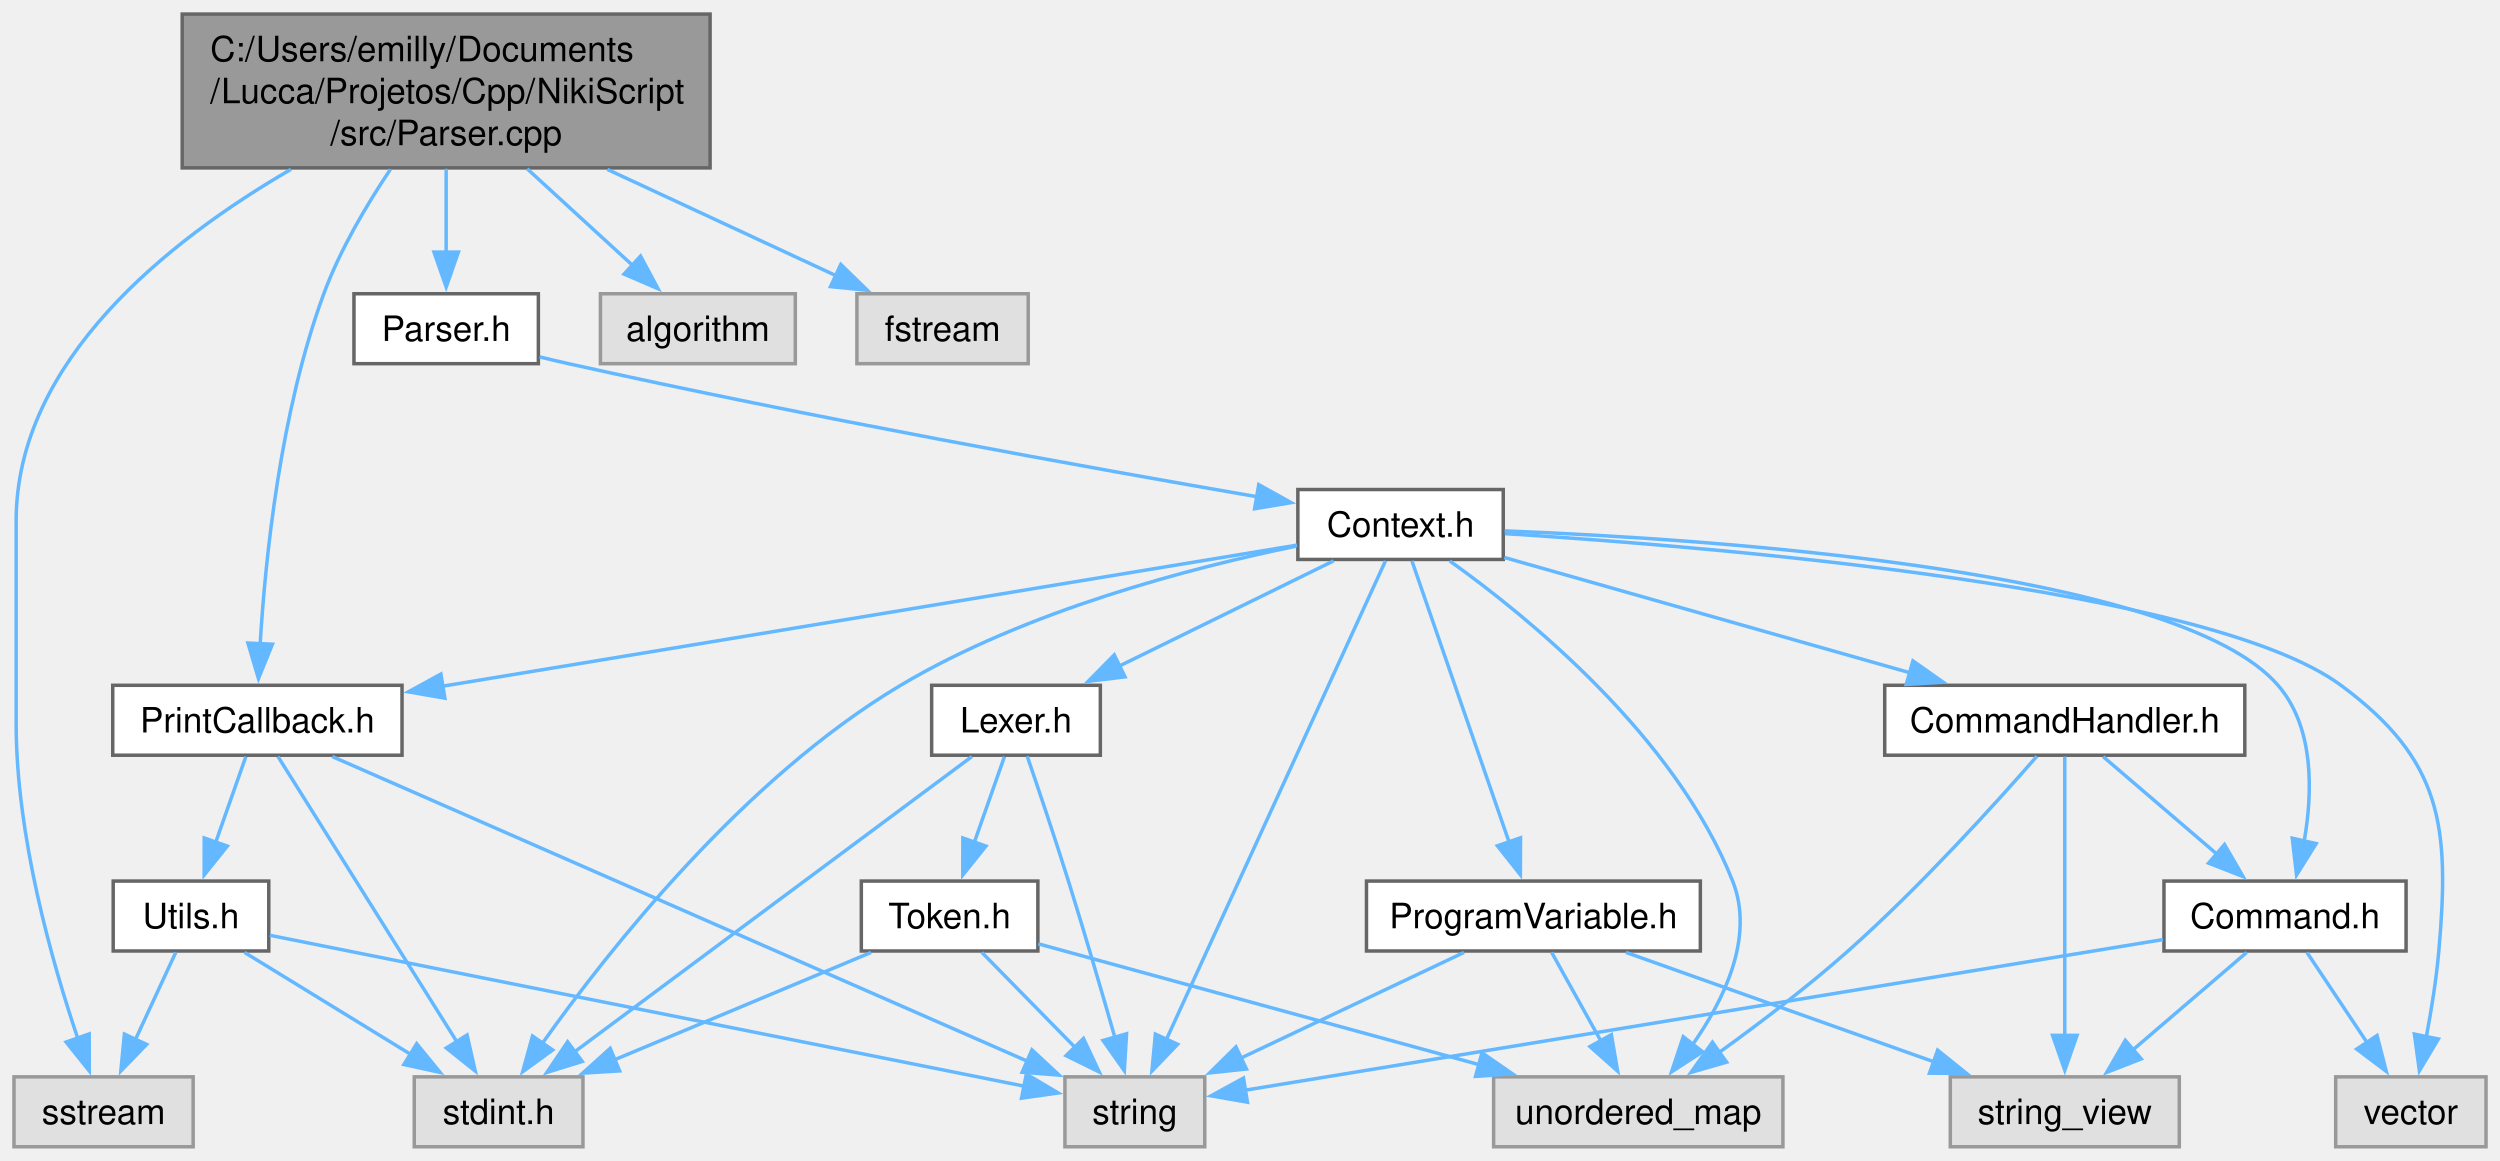
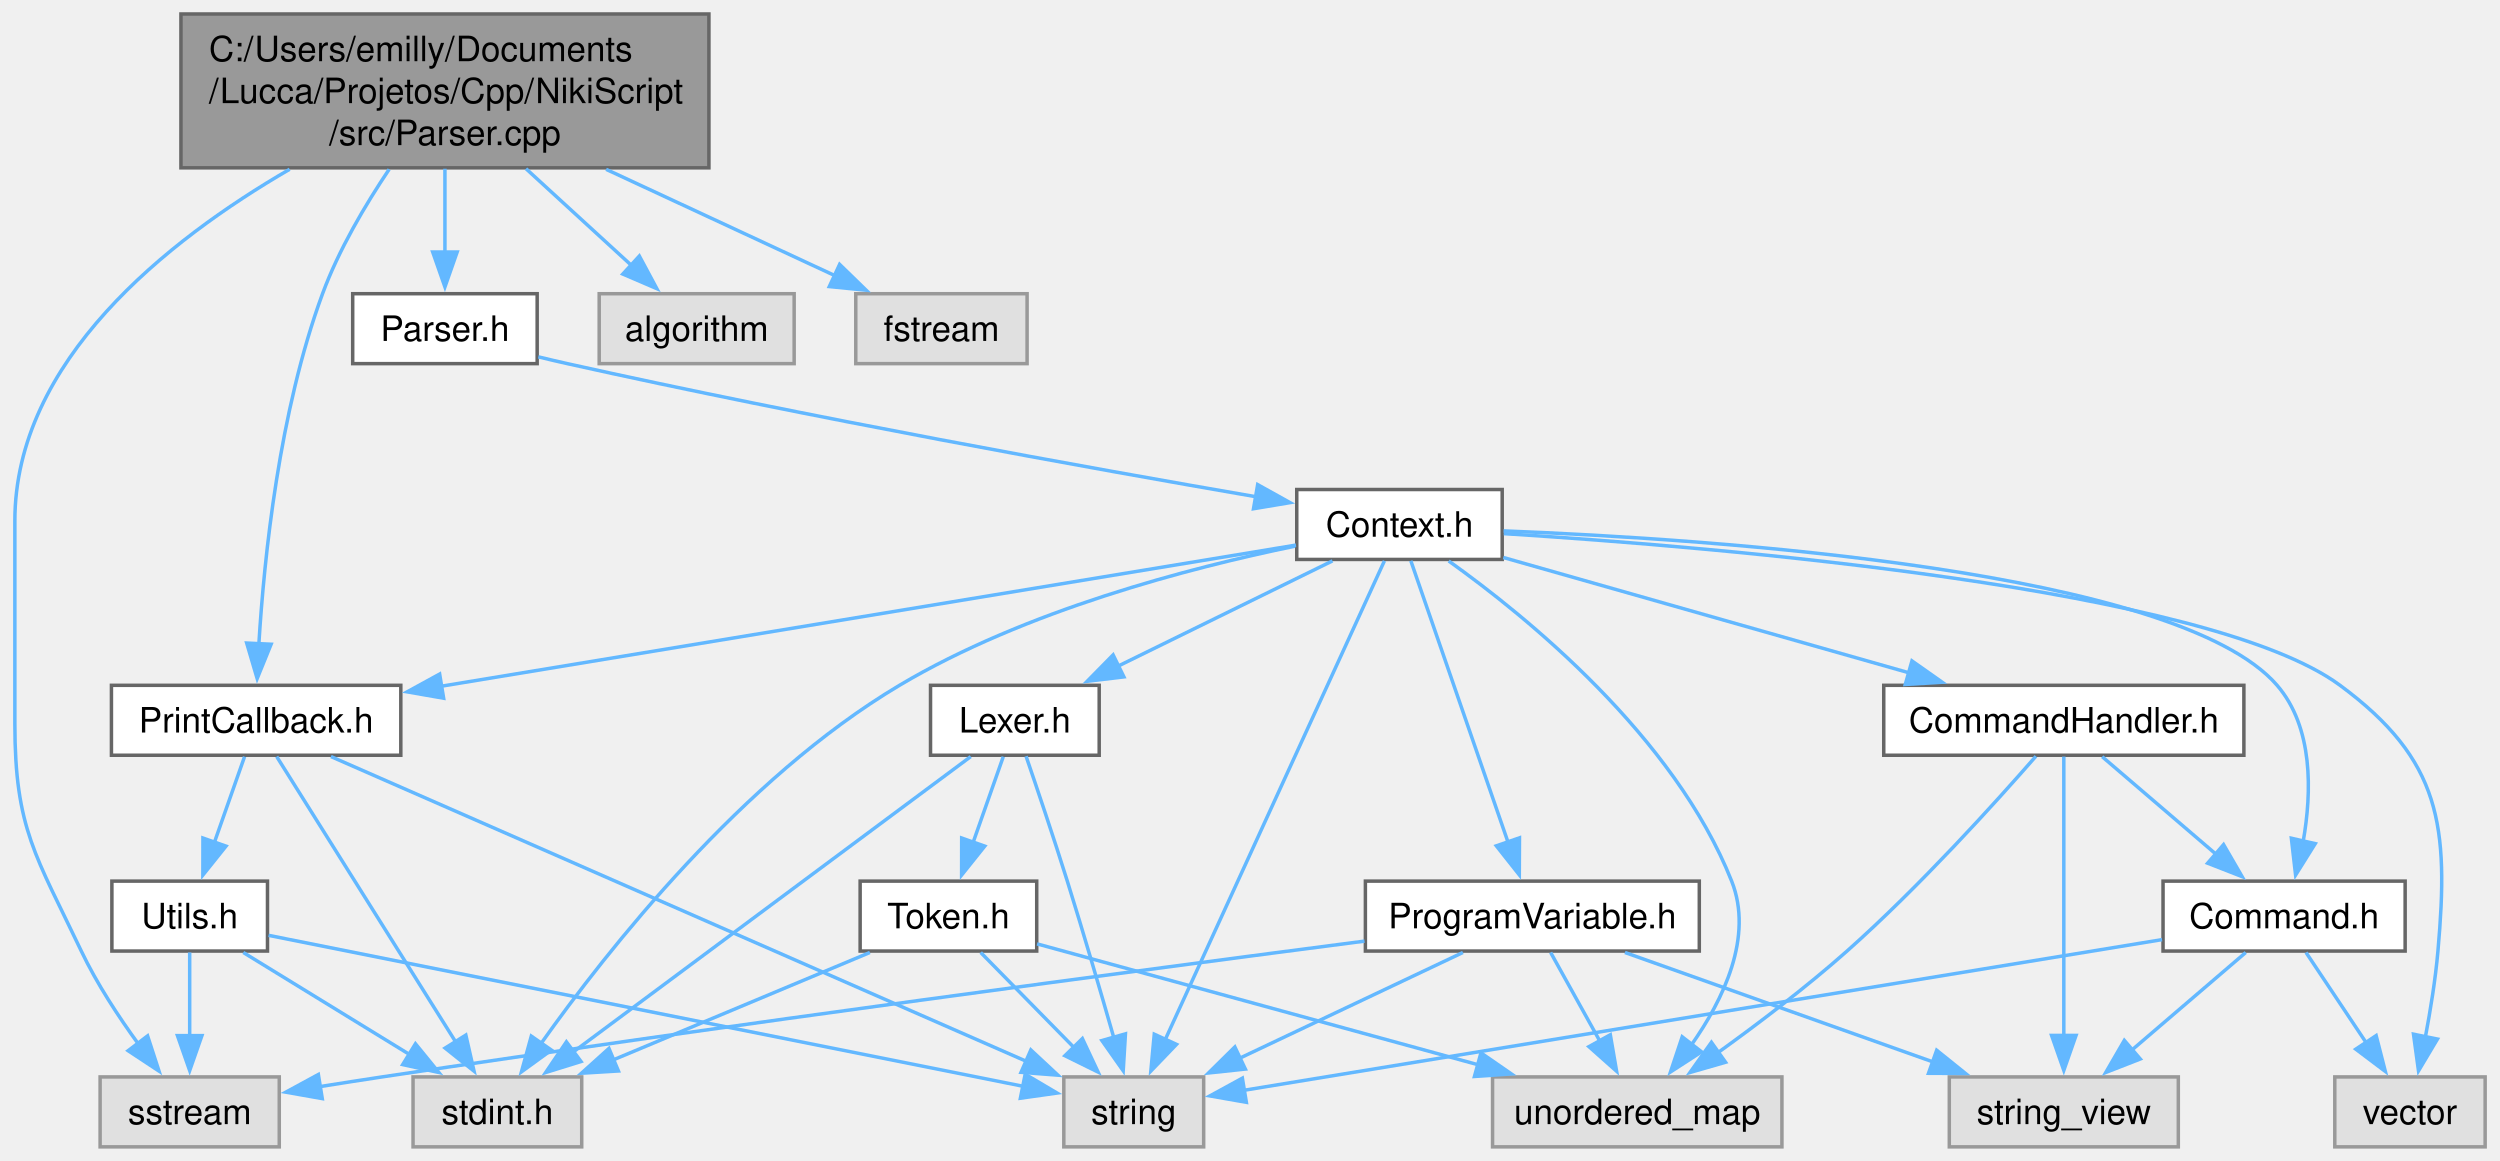
- <svg xmlns="http://www.w3.org/2000/svg" xmlns:xlink="http://www.w3.org/1999/xlink" width="715pt" height="332pt" viewBox="0.00 0.00 715.12 332.00">
+ <svg xmlns="http://www.w3.org/2000/svg" xmlns:xlink="http://www.w3.org/1999/xlink" width="715pt" height="332pt" viewBox="0.00 0.00 714.50 332.00">
  <g id="graph0" class="graph" transform="scale(1 1) rotate(0) translate(4 328)">
    <g id="Node000001" class="node">
      <g id="a_Node000001">
        <a xlink:title=" ">
-           <polygon fill="#999999" stroke="#666666" points="199.12,-324 48.12,-324 48.12,-280 199.12,-280 199.12,-324" />
-           <text text-anchor="start" x="56.12" y="-310.5" font-family="Helvetica,sans-Serif" font-size="10.00">C:/Users/emilly/Documents</text>
-           <text text-anchor="start" x="56.12" y="-298.5" font-family="Helvetica,sans-Serif" font-size="10.00">/Lucca/Projetos/Cpp/NikiScript</text>
-           <text text-anchor="middle" x="123.62" y="-286.5" font-family="Helvetica,sans-Serif" font-size="10.00">/src/Parser.cpp</text>
+           <polygon fill="#999999" stroke="#666666" points="198.5,-324 47.5,-324 47.5,-280 198.5,-280 198.5,-324" />
+           <text text-anchor="start" x="55.5" y="-310.5" font-family="Helvetica,sans-Serif" font-size="10.00">C:/Users/emilly/Documents</text>
+           <text text-anchor="start" x="55.5" y="-298.5" font-family="Helvetica,sans-Serif" font-size="10.00">/Lucca/Projetos/Cpp/NikiScript</text>
+           <text text-anchor="middle" x="123" y="-286.5" font-family="Helvetica,sans-Serif" font-size="10.00">/src/Parser.cpp</text>
        </a>
      </g>
    </g>
    <g id="Node000002" class="node">
      <g id="a_Node000002">
        <a xlink:href="_parser_8h.html" target="_top" xlink:title=" ">
-           <polygon fill="white" stroke="#666666" points="150,-244 97.25,-244 97.25,-224 150,-224 150,-244" />
-           <text text-anchor="middle" x="123.62" y="-230.5" font-family="Helvetica,sans-Serif" font-size="10.00">Parser.h</text>
+           <polygon fill="white" stroke="#666666" points="149.38,-244 96.62,-244 96.62,-224 149.38,-224 149.38,-244" />
+           <text text-anchor="middle" x="123" y="-230.5" font-family="Helvetica,sans-Serif" font-size="10.00">Parser.h</text>
        </a>
      </g>
    </g>
    <g id="edge1_Node000001_Node000002" class="edge">
      <g id="a_edge1_Node000001_Node000002">
        <a xlink:title=" ">
-           <path fill="none" stroke="#63b8ff" d="M123.62,-279.75C123.62,-272.13 123.62,-263.53 123.62,-255.93" />
-           <polygon fill="#63b8ff" stroke="#63b8ff" points="127.13,-255.93 123.63,-245.93 120.13,-255.93 127.13,-255.93" />
+           <path fill="none" stroke="#63b8ff" d="M123,-279.75C123,-272.13 123,-263.53 123,-255.93" />
+           <polygon fill="#63b8ff" stroke="#63b8ff" points="126.5,-255.93 123,-245.93 119.5,-255.93 126.5,-255.93" />
        </a>
      </g>
    </g>
    <g id="Node000011" class="node">
      <g id="a_Node000011">
        <a xlink:href="_print_callback_8h.html" target="_top" xlink:title=" ">
-           <polygon fill="white" stroke="#666666" points="111,-132 28.25,-132 28.25,-112 111,-112 111,-132" />
-           <text text-anchor="middle" x="69.62" y="-118.5" font-family="Helvetica,sans-Serif" font-size="10.00">PrintCallback.h</text>
-         </a>
-       </g>
-     </g>
-     <g id="edge36_Node000001_Node000011" class="edge">
-       <g id="a_edge36_Node000001_Node000011">
-         <a xlink:title=" ">
-           <path fill="none" stroke="#63b8ff" d="M107.67,-279.58C100.78,-269.3 93.24,-256.53 88.62,-244 76.22,-210.34 71.91,-168.51 70.42,-143.88" />
-           <polygon fill="#63b8ff" stroke="#63b8ff" points="73.92,-143.75 69.93,-133.93 66.92,-144.09 73.92,-143.75" />
+           <polygon fill="white" stroke="#666666" points="110.38,-132 27.62,-132 27.62,-112 110.38,-112 110.38,-132" />
+           <text text-anchor="middle" x="69" y="-118.5" font-family="Helvetica,sans-Serif" font-size="10.00">PrintCallback.h</text>
+         </a>
+       </g>
+     </g>
+     <g id="edge37_Node000001_Node000011" class="edge">
+       <g id="a_edge37_Node000001_Node000011">
+         <a xlink:title=" ">
+           <path fill="none" stroke="#63b8ff" d="M107.05,-279.58C100.15,-269.3 92.62,-256.53 88,-244 75.59,-210.34 71.29,-168.51 69.79,-143.88" />
+           <polygon fill="#63b8ff" stroke="#63b8ff" points="73.29,-143.75 69.3,-133.93 66.3,-144.09 73.29,-143.75" />
        </a>
      </g>
    </g>
    <g id="Node000013" class="node">
      <g id="a_Node000013">
        <a xlink:title=" ">
-           <polygon fill="#e0e0e0" stroke="#999999" points="51.25,-20 0,-20 0,0 51.25,0 51.25,-20" />
-           <text text-anchor="middle" x="25.62" y="-6.5" font-family="Helvetica,sans-Serif" font-size="10.00">sstream</text>
-         </a>
-       </g>
-     </g>
-     <g id="edge35_Node000001_Node000013" class="edge">
-       <g id="a_edge35_Node000001_Node000013">
-         <a xlink:title=" ">
-           <path fill="none" stroke="#63b8ff" d="M79.22,-279.59C43.99,-259.15 0.62,-224.72 0.62,-179 0.62,-179 0.62,-179 0.62,-121 0.62,-88.93 10.86,-52.87 18.23,-31.06" />
-           <polygon fill="#63b8ff" stroke="#63b8ff" points="21.51,-32.28 21.54,-21.68 14.91,-29.95 21.51,-32.28" />
+           <polygon fill="#e0e0e0" stroke="#999999" points="75.62,-20 24.38,-20 24.38,0 75.62,0 75.62,-20" />
+           <text text-anchor="middle" x="50" y="-6.5" font-family="Helvetica,sans-Serif" font-size="10.00">sstream</text>
+         </a>
+       </g>
+     </g>
+     <g id="edge36_Node000001_Node000013" class="edge">
+       <g id="a_edge36_Node000001_Node000013">
+         <a xlink:title=" ">
+           <path fill="none" stroke="#63b8ff" d="M78.59,-279.59C43.36,-259.15 0,-224.72 0,-179 0,-179 0,-179 0,-121 0,-90.9 6.08,-83.18 19,-56 23.41,-46.72 29.64,-37.24 35.35,-29.39" />
+           <polygon fill="#63b8ff" stroke="#63b8ff" points="37.96,-31.74 41.23,-21.66 32.39,-27.5 37.96,-31.74" />
        </a>
      </g>
    </g>
    <g id="Node000017" class="node">
      <g id="a_Node000017">
        <a xlink:title=" ">
-           <polygon fill="#e0e0e0" stroke="#999999" points="223.5,-244 167.75,-244 167.75,-224 223.5,-224 223.5,-244" />
-           <text text-anchor="middle" x="195.62" y="-230.5" font-family="Helvetica,sans-Serif" font-size="10.00">algorithm</text>
-         </a>
-       </g>
-     </g>
-     <g id="edge33_Node000001_Node000017" class="edge">
-       <g id="a_edge33_Node000001_Node000017">
-         <a xlink:title=" ">
-           <path fill="none" stroke="#63b8ff" d="M146.8,-279.75C156.55,-270.82 167.73,-260.57 176.93,-252.13" />
-           <polygon fill="#63b8ff" stroke="#63b8ff" points="179.23,-254.78 184.23,-245.44 174.5,-249.62 179.23,-254.78" />
+           <polygon fill="#e0e0e0" stroke="#999999" points="222.88,-244 167.12,-244 167.12,-224 222.88,-224 222.88,-244" />
+           <text text-anchor="middle" x="195" y="-230.5" font-family="Helvetica,sans-Serif" font-size="10.00">algorithm</text>
+         </a>
+       </g>
+     </g>
+     <g id="edge34_Node000001_Node000017" class="edge">
+       <g id="a_edge34_Node000001_Node000017">
+         <a xlink:title=" ">
+           <path fill="none" stroke="#63b8ff" d="M146.18,-279.75C155.92,-270.82 167.1,-260.57 176.31,-252.13" />
+           <polygon fill="#63b8ff" stroke="#63b8ff" points="178.6,-254.78 183.61,-245.44 173.87,-249.62 178.6,-254.78" />
        </a>
      </g>
    </g>
    <g id="Node000018" class="node">
      <g id="a_Node000018">
        <a xlink:title=" ">
-           <polygon fill="#e0e0e0" stroke="#999999" points="290.12,-244 241.12,-244 241.12,-224 290.12,-224 290.12,-244" />
-           <text text-anchor="middle" x="265.62" y="-230.5" font-family="Helvetica,sans-Serif" font-size="10.00">fstream</text>
-         </a>
-       </g>
-     </g>
-     <g id="edge34_Node000001_Node000018" class="edge">
-       <g id="a_edge34_Node000001_Node000018">
-         <a xlink:title=" ">
-           <path fill="none" stroke="#63b8ff" d="M169.73,-279.57C191.22,-269.58 216.2,-257.97 235.27,-249.11" />
-           <polygon fill="#63b8ff" stroke="#63b8ff" points="236.51,-252.39 244.1,-245 233.56,-246.04 236.51,-252.39" />
+           <polygon fill="#e0e0e0" stroke="#999999" points="289.5,-244 240.5,-244 240.5,-224 289.5,-224 289.5,-244" />
+           <text text-anchor="middle" x="265" y="-230.5" font-family="Helvetica,sans-Serif" font-size="10.00">fstream</text>
+         </a>
+       </g>
+     </g>
+     <g id="edge35_Node000001_Node000018" class="edge">
+       <g id="a_edge35_Node000001_Node000018">
+         <a xlink:title=" ">
+           <path fill="none" stroke="#63b8ff" d="M169.1,-279.57C190.6,-269.58 215.57,-257.97 234.65,-249.11" />
+           <polygon fill="#63b8ff" stroke="#63b8ff" points="235.88,-252.39 243.48,-245 232.93,-246.04 235.88,-252.39" />
        </a>
      </g>
    </g>
    <g id="Node000003" class="node">
      <g id="a_Node000003">
        <a xlink:href="_context_8h.html" target="_top" xlink:title=" ">
-           <polygon fill="white" stroke="#666666" points="426,-188 367.25,-188 367.25,-168 426,-168 426,-188" />
-           <text text-anchor="middle" x="396.62" y="-174.5" font-family="Helvetica,sans-Serif" font-size="10.00">Context.h</text>
+           <polygon fill="white" stroke="#666666" points="425.38,-188 366.62,-188 366.62,-168 425.38,-168 425.38,-188" />
+           <text text-anchor="middle" x="396" y="-174.5" font-family="Helvetica,sans-Serif" font-size="10.00">Context.h</text>
        </a>
      </g>
    </g>
    <g id="edge2_Node000002_Node000003" class="edge">
      <g id="a_edge2_Node000002_Node000003">
        <a xlink:title=" ">
-           <path fill="none" stroke="#63b8ff" d="M150.34,-225.94C153.13,-225.26 155.93,-224.6 158.62,-224 227.45,-208.66 308.22,-194.11 355.76,-185.9" />
-           <polygon fill="#63b8ff" stroke="#63b8ff" points="356.06,-189.4 365.32,-184.25 354.88,-182.5 356.06,-189.4" />
+           <path fill="none" stroke="#63b8ff" d="M149.71,-225.94C152.5,-225.26 155.31,-224.6 158,-224 226.82,-208.66 307.59,-194.11 355.13,-185.9" />
+           <polygon fill="#63b8ff" stroke="#63b8ff" points="355.44,-189.4 364.7,-184.25 354.25,-182.5 355.44,-189.4" />
        </a>
      </g>
    </g>
    <g id="Node000004" class="node">
      <g id="a_Node000004">
        <a xlink:title=" ">
-           <polygon fill="#e0e0e0" stroke="#999999" points="707.12,-20 664.12,-20 664.12,0 707.12,0 707.12,-20" />
-           <text text-anchor="middle" x="685.62" y="-6.5" font-family="Helvetica,sans-Serif" font-size="10.00">vector</text>
+           <polygon fill="#e0e0e0" stroke="#999999" points="706.5,-20 663.5,-20 663.5,0 706.5,0 706.5,-20" />
+           <text text-anchor="middle" x="685" y="-6.5" font-family="Helvetica,sans-Serif" font-size="10.00">vector</text>
        </a>
      </g>
    </g>
    <g id="edge3_Node000003_Node000004" class="edge">
      <g id="a_edge3_Node000003_Node000004">
        <a xlink:title=" ">
-           <path fill="none" stroke="#63b8ff" d="M426.46,-175.38C488.33,-171.48 628.02,-159.79 665.62,-132 694.57,-110.61 696.79,-91.86 693.62,-56 692.91,-47.9 691.49,-39.08 690.04,-31.41" />
-           <polygon fill="#63b8ff" stroke="#63b8ff" points="693.49,-30.83 688.06,-21.73 686.63,-32.22 693.49,-30.83" />
+           <path fill="none" stroke="#63b8ff" d="M425.83,-175.38C487.71,-171.48 627.4,-159.79 665,-132 693.95,-110.61 696.16,-91.86 693,-56 692.29,-47.9 690.86,-39.08 689.41,-31.41" />
+           <polygon fill="#63b8ff" stroke="#63b8ff" points="692.86,-30.83 687.44,-21.73 686.01,-32.22 692.86,-30.83" />
        </a>
      </g>
    </g>
    <g id="Node000005" class="node">
      <g id="a_Node000005">
        <a xlink:title=" ">
-           <polygon fill="#e0e0e0" stroke="#999999" points="162.75,-20 114.5,-20 114.5,0 162.75,0 162.75,-20" />
-           <text text-anchor="middle" x="138.62" y="-6.5" font-family="Helvetica,sans-Serif" font-size="10.00">stdint.h</text>
+           <polygon fill="#e0e0e0" stroke="#999999" points="162.12,-20 113.88,-20 113.88,0 162.12,0 162.12,-20" />
+           <text text-anchor="middle" x="138" y="-6.5" font-family="Helvetica,sans-Serif" font-size="10.00">stdint.h</text>
        </a>
      </g>
    </g>
    <g id="edge4_Node000003_Node000005" class="edge">
      <g id="a_edge4_Node000003_Node000005">
        <a xlink:title=" ">
-           <path fill="none" stroke="#63b8ff" d="M366.76,-171.8C336.62,-165.61 289.53,-153.35 253.62,-132 208.76,-105.33 170.11,-56.3 151.13,-29.57" />
-           <polygon fill="#63b8ff" stroke="#63b8ff" points="154.08,-27.68 145.5,-21.45 148.32,-31.67 154.08,-27.68" />
+           <path fill="none" stroke="#63b8ff" d="M366.14,-171.8C336,-165.61 288.91,-153.35 253,-132 208.14,-105.33 169.48,-56.3 150.5,-29.57" />
+           <polygon fill="#63b8ff" stroke="#63b8ff" points="153.45,-27.68 144.88,-21.45 147.7,-31.67 153.45,-27.68" />
        </a>
      </g>
    </g>
    <g id="Node000006" class="node">
      <g id="a_Node000006">
        <a xlink:title=" ">
-           <polygon fill="#e0e0e0" stroke="#999999" points="340.62,-20 300.62,-20 300.62,0 340.62,0 340.62,-20" />
-           <text text-anchor="middle" x="320.62" y="-6.5" font-family="Helvetica,sans-Serif" font-size="10.00">string</text>
+           <polygon fill="#e0e0e0" stroke="#999999" points="340,-20 300,-20 300,0 340,0 340,-20" />
+           <text text-anchor="middle" x="320" y="-6.5" font-family="Helvetica,sans-Serif" font-size="10.00">string</text>
        </a>
      </g>
    </g>
    <g id="edge5_Node000003_Node000006" class="edge">
      <g id="a_edge5_Node000003_Node000006">
        <a xlink:title=" ">
-           <path fill="none" stroke="#63b8ff" d="M392.32,-167.6C380.25,-141.23 345.89,-66.19 329.52,-30.42" />
-           <polygon fill="#63b8ff" stroke="#63b8ff" points="332.86,-29.31 325.51,-21.67 326.49,-32.22 332.86,-29.31" />
+           <path fill="none" stroke="#63b8ff" d="M391.7,-167.6C379.63,-141.23 345.27,-66.19 328.89,-30.42" />
+           <polygon fill="#63b8ff" stroke="#63b8ff" points="332.23,-29.31 324.89,-21.67 325.87,-32.22 332.23,-29.31" />
        </a>
      </g>
    </g>
    <g id="Node000007" class="node">
      <g id="a_Node000007">
        <a xlink:title=" ">
-           <polygon fill="#e0e0e0" stroke="#999999" points="506,-20 423.25,-20 423.25,0 506,0 506,-20" />
-           <text text-anchor="middle" x="464.62" y="-6.5" font-family="Helvetica,sans-Serif" font-size="10.00">unordered_map</text>
+           <polygon fill="#e0e0e0" stroke="#999999" points="505.38,-20 422.62,-20 422.62,0 505.38,0 505.38,-20" />
+           <text text-anchor="middle" x="464" y="-6.5" font-family="Helvetica,sans-Serif" font-size="10.00">unordered_map</text>
        </a>
      </g>
    </g>
    <g id="edge6_Node000003_Node000007" class="edge">
      <g id="a_edge6_Node000003_Node000007">
        <a xlink:title=" ">
-           <path fill="none" stroke="#63b8ff" d="M410.71,-167.56C432.91,-151.71 475.21,-117.4 491.62,-76 497.94,-60.07 489.23,-42.08 480.07,-29.08" />
-           <polygon fill="#63b8ff" stroke="#63b8ff" points="483.02,-27.18 474.14,-21.42 477.49,-31.47 483.02,-27.18" />
+           <path fill="none" stroke="#63b8ff" d="M410.08,-167.56C432.28,-151.71 474.59,-117.4 491,-76 497.32,-60.07 488.61,-42.08 479.44,-29.08" />
+           <polygon fill="#63b8ff" stroke="#63b8ff" points="482.4,-27.18 473.51,-21.42 476.86,-31.47 482.4,-27.18" />
        </a>
      </g>
    </g>
    <g id="Node000008" class="node">
      <g id="a_Node000008">
        <a xlink:href="_command_8h.html" target="_top" xlink:title=" ">
-           <polygon fill="white" stroke="#666666" points="684.25,-76 615,-76 615,-56 684.25,-56 684.25,-76" />
-           <text text-anchor="middle" x="649.62" y="-62.5" font-family="Helvetica,sans-Serif" font-size="10.00">Command.h</text>
+           <polygon fill="white" stroke="#666666" points="683.62,-76 614.38,-76 614.38,-56 683.62,-56 683.62,-76" />
+           <text text-anchor="middle" x="649" y="-62.5" font-family="Helvetica,sans-Serif" font-size="10.00">Command.h</text>
        </a>
      </g>
    </g>
    <g id="edge7_Node000003_Node000008" class="edge">
      <g id="a_edge7_Node000003_Node000008">
        <a xlink:title=" ">
-           <path fill="none" stroke="#63b8ff" d="M426.39,-176.17C486.53,-173.82 619.2,-164.93 647.62,-132 658.01,-119.97 657.58,-101.52 655.09,-87.34" />
-           <polygon fill="#63b8ff" stroke="#63b8ff" points="658.53,-86.72 652.92,-77.73 651.7,-88.26 658.53,-86.72" />
+           <path fill="none" stroke="#63b8ff" d="M425.77,-176.17C485.91,-173.82 618.58,-164.93 647,-132 657.38,-119.97 656.95,-101.52 654.46,-87.34" />
+           <polygon fill="#63b8ff" stroke="#63b8ff" points="657.91,-86.72 652.29,-77.73 651.08,-88.26 657.91,-86.72" />
        </a>
      </g>
    </g>
    <g id="Node000010" class="node">
      <g id="a_Node000010">
        <a xlink:href="_command_handler_8h.html" target="_top" xlink:title=" ">
-           <polygon fill="white" stroke="#666666" points="638.12,-132 535.12,-132 535.12,-112 638.12,-112 638.12,-132" />
-           <text text-anchor="middle" x="586.62" y="-118.5" font-family="Helvetica,sans-Serif" font-size="10.00">CommandHandler.h</text>
+           <polygon fill="white" stroke="#666666" points="637.5,-132 534.5,-132 534.5,-112 637.5,-112 637.5,-132" />
+           <text text-anchor="middle" x="586" y="-118.5" font-family="Helvetica,sans-Serif" font-size="10.00">CommandHandler.h</text>
        </a>
      </g>
    </g>
    <g id="edge11_Node000003_Node000010" class="edge">
      <g id="a_edge11_Node000003_Node000010">
        <a xlink:title=" ">
-           <path fill="none" stroke="#63b8ff" d="M426.31,-168.56C457.53,-159.69 506.97,-145.64 542.7,-135.48" />
-           <polygon fill="#63b8ff" stroke="#63b8ff" points="543.19,-138.98 551.86,-132.88 541.28,-132.25 543.19,-138.98" />
+           <path fill="none" stroke="#63b8ff" d="M425.69,-168.56C456.9,-159.69 506.35,-145.64 542.07,-135.48" />
+           <polygon fill="#63b8ff" stroke="#63b8ff" points="542.57,-138.98 551.23,-132.88 540.66,-132.25 542.57,-138.98" />
        </a>
      </g>
    </g>
    <g id="edge15_Node000003_Node000011" class="edge">
      <g id="a_edge15_Node000003_Node000011">
        <a xlink:title=" ">
-           <path fill="none" stroke="#63b8ff" d="M367.03,-172.11C311.7,-162.98 191.93,-143.2 122.44,-131.72" />
-           <polygon fill="#63b8ff" stroke="#63b8ff" points="123.26,-128.31 112.82,-130.13 122.12,-135.22 123.26,-128.31" />
+           <path fill="none" stroke="#63b8ff" d="M366.4,-172.11C311.08,-162.98 191.31,-143.2 121.82,-131.72" />
+           <polygon fill="#63b8ff" stroke="#63b8ff" points="122.63,-128.31 112.19,-130.13 121.49,-135.22 122.63,-128.31" />
        </a>
      </g>
    </g>
    <g id="Node000014" class="node">
      <g id="a_Node000014">
        <a xlink:href="_program_variable_8h.html" target="_top" xlink:title=" ">
-           <polygon fill="white" stroke="#666666" points="482.38,-76 386.88,-76 386.88,-56 482.38,-56 482.38,-76" />
-           <text text-anchor="middle" x="434.62" y="-62.5" font-family="Helvetica,sans-Serif" font-size="10.00">ProgramVariable.h</text>
+           <polygon fill="white" stroke="#666666" points="481.75,-76 386.25,-76 386.25,-56 481.75,-56 481.75,-76" />
+           <text text-anchor="middle" x="434" y="-62.5" font-family="Helvetica,sans-Serif" font-size="10.00">ProgramVariable.h</text>
        </a>
      </g>
    </g>
    <g id="edge22_Node000003_Node000014" class="edge">
      <g id="a_edge22_Node000003_Node000014">
        <a xlink:title=" ">
-           <path fill="none" stroke="#63b8ff" d="M399.86,-167.62C406.01,-149.84 419.47,-110.88 427.72,-87" />
-           <polygon fill="#63b8ff" stroke="#63b8ff" points="430.94,-88.38 430.9,-77.79 424.33,-86.09 430.94,-88.38" />
+           <path fill="none" stroke="#63b8ff" d="M399.24,-167.62C405.38,-149.84 418.84,-110.88 427.09,-87" />
+           <polygon fill="#63b8ff" stroke="#63b8ff" points="430.32,-88.38 430.27,-77.79 423.7,-86.09 430.32,-88.38" />
        </a>
      </g>
    </g>
    <g id="Node000015" class="node">
      <g id="a_Node000015">
        <a xlink:href="_lexer_8h.html" target="_top" xlink:title=" ">
-           <polygon fill="white" stroke="#666666" points="310.75,-132 262.5,-132 262.5,-112 310.75,-112 310.75,-132" />
-           <text text-anchor="middle" x="286.62" y="-118.5" font-family="Helvetica,sans-Serif" font-size="10.00">Lexer.h</text>
-         </a>
-       </g>
-     </g>
-     <g id="edge26_Node000003_Node000015" class="edge">
-       <g id="a_edge26_Node000003_Node000015">
-         <a xlink:title=" ">
-           <path fill="none" stroke="#63b8ff" d="M377.46,-167.59C360.53,-159.28 335.58,-147.03 316.1,-137.47" />
-           <polygon fill="#63b8ff" stroke="#63b8ff" points="317.81,-134.41 307.29,-133.15 314.73,-140.7 317.81,-134.41" />
+           <polygon fill="white" stroke="#666666" points="310.12,-132 261.88,-132 261.88,-112 310.12,-112 310.12,-132" />
+           <text text-anchor="middle" x="286" y="-118.5" font-family="Helvetica,sans-Serif" font-size="10.00">Lexer.h</text>
+         </a>
+       </g>
+     </g>
+     <g id="edge27_Node000003_Node000015" class="edge">
+       <g id="a_edge27_Node000003_Node000015">
+         <a xlink:title=" ">
+           <path fill="none" stroke="#63b8ff" d="M376.84,-167.59C359.91,-159.28 334.95,-147.03 315.48,-137.47" />
+           <polygon fill="#63b8ff" stroke="#63b8ff" points="317.19,-134.41 306.67,-133.15 314.1,-140.7 317.19,-134.41" />
        </a>
      </g>
    </g>
    <g id="edge8_Node000008_Node000004" class="edge">
      <g id="a_edge8_Node000008_Node000004">
        <a xlink:title=" ">
-           <path fill="none" stroke="#63b8ff" d="M655.9,-55.59C660.64,-48.47 667.32,-38.45 673.15,-29.72" />
-           <polygon fill="#63b8ff" stroke="#63b8ff" points="675.95,-31.82 678.59,-21.56 670.13,-27.94 675.95,-31.82" />
+           <path fill="none" stroke="#63b8ff" d="M655.27,-55.59C660.02,-48.47 666.7,-38.45 672.52,-29.72" />
+           <polygon fill="#63b8ff" stroke="#63b8ff" points="675.33,-31.82 677.96,-21.56 669.5,-27.94 675.33,-31.82" />
        </a>
      </g>
    </g>
    <g id="edge10_Node000008_Node000006" class="edge">
      <g id="a_edge10_Node000008_Node000006">
        <a xlink:title=" ">
-           <path fill="none" stroke="#63b8ff" d="M614.73,-59.27C550.39,-48.71 414.01,-26.33 352.22,-16.19" />
-           <polygon fill="#63b8ff" stroke="#63b8ff" points="352.83,-12.74 342.4,-14.57 351.7,-19.65 352.83,-12.74" />
+           <path fill="none" stroke="#63b8ff" d="M614.1,-59.27C549.76,-48.71 413.38,-26.33 351.6,-16.19" />
+           <polygon fill="#63b8ff" stroke="#63b8ff" points="352.21,-12.74 341.77,-14.57 351.07,-19.65 352.21,-12.74" />
        </a>
      </g>
    </g>
    <g id="Node000009" class="node">
      <g id="a_Node000009">
        <a xlink:title=" ">
-           <polygon fill="#e0e0e0" stroke="#999999" points="619.38,-20 553.88,-20 553.88,0 619.38,0 619.38,-20" />
-           <text text-anchor="middle" x="586.62" y="-6.5" font-family="Helvetica,sans-Serif" font-size="10.00">string_view</text>
+           <polygon fill="#e0e0e0" stroke="#999999" points="618.75,-20 553.25,-20 553.25,0 618.75,0 618.75,-20" />
+           <text text-anchor="middle" x="586" y="-6.5" font-family="Helvetica,sans-Serif" font-size="10.00">string_view</text>
        </a>
      </g>
    </g>
    <g id="edge9_Node000008_Node000009" class="edge">
      <g id="a_edge9_Node000008_Node000009">
        <a xlink:title=" ">
-           <path fill="none" stroke="#63b8ff" d="M638.65,-55.59C629.71,-47.93 616.85,-36.91 606.16,-27.75" />
-           <polygon fill="#63b8ff" stroke="#63b8ff" points="608.49,-25.13 598.62,-21.28 603.94,-30.45 608.49,-25.13" />
+           <path fill="none" stroke="#63b8ff" d="M638.03,-55.59C629.08,-47.93 616.23,-36.91 605.54,-27.75" />
+           <polygon fill="#63b8ff" stroke="#63b8ff" points="607.87,-25.13 598,-21.28 603.31,-30.45 607.87,-25.13" />
        </a>
      </g>
    </g>
    <g id="edge12_Node000010_Node000007" class="edge">
      <g id="a_edge12_Node000010_Node000007">
        <a xlink:title=" ">
-           <path fill="none" stroke="#63b8ff" d="M578.65,-111.71C567.25,-98.66 545.38,-74.43 524.62,-56 513.03,-45.7 499.24,-35.24 487.8,-27.01" />
-           <polygon fill="#63b8ff" stroke="#63b8ff" points="489.89,-24.2 479.7,-21.27 485.84,-29.91 489.89,-24.2" />
+           <path fill="none" stroke="#63b8ff" d="M578.02,-111.71C566.62,-98.66 544.75,-74.43 524,-56 512.4,-45.7 498.61,-35.24 487.17,-27.01" />
+           <polygon fill="#63b8ff" stroke="#63b8ff" points="489.26,-24.2 479.08,-21.27 485.22,-29.91 489.26,-24.2" />
        </a>
      </g>
    </g>
    <g id="edge14_Node000010_Node000008" class="edge">
      <g id="a_edge14_Node000010_Node000008">
        <a xlink:title=" ">
-           <path fill="none" stroke="#63b8ff" d="M597.6,-111.59C606.54,-103.93 619.4,-92.91 630.09,-83.75" />
-           <polygon fill="#63b8ff" stroke="#63b8ff" points="632.31,-86.45 637.63,-77.28 627.76,-81.13 632.31,-86.45" />
+           <path fill="none" stroke="#63b8ff" d="M596.97,-111.59C605.92,-103.93 618.77,-92.91 629.46,-83.75" />
+           <polygon fill="#63b8ff" stroke="#63b8ff" points="631.69,-86.45 637,-77.28 627.13,-81.13 631.69,-86.45" />
        </a>
      </g>
    </g>
    <g id="edge13_Node000010_Node000009" class="edge">
      <g id="a_edge13_Node000010_Node000009">
        <a xlink:title=" ">
-           <path fill="none" stroke="#63b8ff" d="M586.62,-111.62C586.62,-94.01 586.62,-55.59 586.62,-31.65" />
-           <polygon fill="#63b8ff" stroke="#63b8ff" points="590.13,-31.87 586.63,-21.87 583.13,-31.87 590.13,-31.87" />
+           <path fill="none" stroke="#63b8ff" d="M586,-111.62C586,-94.01 586,-55.59 586,-31.65" />
+           <polygon fill="#63b8ff" stroke="#63b8ff" points="589.5,-31.87 586,-21.87 582.5,-31.87 589.5,-31.87" />
        </a>
      </g>
    </g>
    <g id="edge16_Node000011_Node000005" class="edge">
      <g id="a_edge16_Node000011_Node000005">
        <a xlink:title=" ">
-           <path fill="none" stroke="#63b8ff" d="M75.51,-111.62C86.81,-93.6 111.77,-53.81 126.69,-30.02" />
-           <polygon fill="#63b8ff" stroke="#63b8ff" points="129.6,-31.97 131.95,-21.64 123.67,-28.25 129.6,-31.97" />
+           <path fill="none" stroke="#63b8ff" d="M74.88,-111.62C86.19,-93.6 111.14,-53.81 126.07,-30.02" />
+           <polygon fill="#63b8ff" stroke="#63b8ff" points="128.98,-31.97 131.33,-21.64 123.05,-28.25 128.98,-31.97" />
        </a>
      </g>
    </g>
    <g id="edge17_Node000011_Node000006" class="edge">
      <g id="a_edge17_Node000011_Node000006">
        <a xlink:title=" ">
-           <path fill="none" stroke="#63b8ff" d="M91.03,-111.62C135.54,-92.11 238.23,-47.11 289.84,-24.49" />
-           <polygon fill="#63b8ff" stroke="#63b8ff" points="291.19,-27.72 298.95,-20.5 288.38,-21.31 291.19,-27.72" />
+           <path fill="none" stroke="#63b8ff" d="M90.4,-111.62C134.91,-92.11 237.61,-47.11 289.22,-24.49" />
+           <polygon fill="#63b8ff" stroke="#63b8ff" points="290.57,-27.72 298.32,-20.5 287.76,-21.31 290.57,-27.72" />
        </a>
      </g>
    </g>
    <g id="Node000012" class="node">
      <g id="a_Node000012">
        <a xlink:href="_utils_8h.html" target="_top" xlink:title=" ">
-           <polygon fill="white" stroke="#666666" points="72.88,-76 28.38,-76 28.38,-56 72.88,-56 72.88,-76" />
-           <text text-anchor="middle" x="50.62" y="-62.5" font-family="Helvetica,sans-Serif" font-size="10.00">Utils.h</text>
+           <polygon fill="white" stroke="#666666" points="72.25,-76 27.75,-76 27.75,-56 72.25,-56 72.25,-76" />
+           <text text-anchor="middle" x="50" y="-62.5" font-family="Helvetica,sans-Serif" font-size="10.00">Utils.h</text>
        </a>
      </g>
    </g>
    <g id="edge18_Node000011_Node000012" class="edge">
      <g id="a_edge18_Node000011_Node000012">
        <a xlink:title=" ">
-           <path fill="none" stroke="#63b8ff" d="M66.32,-111.59C63.95,-104.86 60.66,-95.53 57.72,-87.15" />
-           <polygon fill="#63b8ff" stroke="#63b8ff" points="61.02,-86 54.4,-77.73 54.42,-88.32 61.02,-86" />
+           <path fill="none" stroke="#63b8ff" d="M65.69,-111.59C63.32,-104.86 60.04,-95.53 57.09,-87.15" />
+           <polygon fill="#63b8ff" stroke="#63b8ff" points="60.39,-86 53.77,-77.73 53.79,-88.32 60.39,-86" />
        </a>
      </g>
    </g>
    <g id="edge19_Node000012_Node000005" class="edge">
      <g id="a_edge19_Node000012_Node000005">
        <a xlink:title=" ">
-           <path fill="none" stroke="#63b8ff" d="M65.95,-55.59C79.12,-47.51 98.36,-35.71 113.73,-26.27" />
-           <polygon fill="#63b8ff" stroke="#63b8ff" points="115.19,-29.48 121.89,-21.27 111.53,-23.52 115.19,-29.48" />
+           <path fill="none" stroke="#63b8ff" d="M65.33,-55.59C78.5,-47.51 97.73,-35.71 113.11,-26.27" />
+           <polygon fill="#63b8ff" stroke="#63b8ff" points="114.57,-29.48 121.26,-21.27 110.91,-23.52 114.57,-29.48" />
        </a>
      </g>
    </g>
    <g id="edge20_Node000012_Node000006" class="edge">
      <g id="a_edge20_Node000012_Node000006">
        <a xlink:title=" ">
-           <path fill="none" stroke="#63b8ff" d="M73.18,-60.49C121.24,-50.88 233.83,-28.36 289.01,-17.32" />
-           <polygon fill="#63b8ff" stroke="#63b8ff" points="289.58,-20.78 298.7,-15.39 288.21,-13.91 289.58,-20.78" />
+           <path fill="none" stroke="#63b8ff" d="M72.56,-60.49C120.61,-50.88 233.2,-28.36 288.38,-17.32" />
+           <polygon fill="#63b8ff" stroke="#63b8ff" points="288.95,-20.78 298.07,-15.39 287.58,-13.91 288.95,-20.78" />
        </a>
      </g>
    </g>
    <g id="edge21_Node000012_Node000013" class="edge">
      <g id="a_edge21_Node000012_Node000013">
        <a xlink:title=" ">
-           <path fill="none" stroke="#63b8ff" d="M46.27,-55.59C43.08,-48.7 38.64,-39.1 34.69,-30.57" />
-           <polygon fill="#63b8ff" stroke="#63b8ff" points="37.94,-29.28 30.57,-21.67 31.59,-32.22 37.94,-29.28" />
+           <path fill="none" stroke="#63b8ff" d="M50,-55.59C50,-49.01 50,-39.96 50,-31.73" />
+           <polygon fill="#63b8ff" stroke="#63b8ff" points="53.5,-31.81 50,-21.81 46.5,-31.81 53.5,-31.81" />
        </a>
      </g>
    </g>
    <g id="edge23_Node000014_Node000006" class="edge">
      <g id="a_edge23_Node000014_Node000006">
        <a xlink:title=" ">
-           <path fill="none" stroke="#63b8ff" d="M414.77,-55.59C397.14,-47.24 371.12,-34.92 350.9,-25.34" />
-           <polygon fill="#63b8ff" stroke="#63b8ff" points="352.54,-22.25 342.01,-21.13 349.54,-28.57 352.54,-22.25" />
-         </a>
-       </g>
-     </g>
-     <g id="edge25_Node000014_Node000007" class="edge">
-       <g id="a_edge25_Node000014_Node000007">
-         <a xlink:title=" ">
-           <path fill="none" stroke="#63b8ff" d="M439.85,-55.59C443.72,-48.63 449.13,-38.89 453.91,-30.29" />
-           <polygon fill="#63b8ff" stroke="#63b8ff" points="456.93,-32.06 458.72,-21.62 450.81,-28.66 456.93,-32.06" />
+           <path fill="none" stroke="#63b8ff" d="M414.14,-55.59C396.51,-47.24 370.49,-34.92 350.27,-25.34" />
+           <polygon fill="#63b8ff" stroke="#63b8ff" points="351.92,-22.25 341.38,-21.13 348.92,-28.57 351.92,-22.25" />
+         </a>
+       </g>
+     </g>
+     <g id="edge26_Node000014_Node000007" class="edge">
+       <g id="a_edge26_Node000014_Node000007">
+         <a xlink:title=" ">
+           <path fill="none" stroke="#63b8ff" d="M439.23,-55.59C443.1,-48.63 448.51,-38.89 453.28,-30.29" />
+           <polygon fill="#63b8ff" stroke="#63b8ff" points="456.3,-32.06 458.1,-21.62 450.18,-28.66 456.3,-32.06" />
        </a>
      </g>
    </g>
    <g id="edge24_Node000014_Node000009" class="edge">
      <g id="a_edge24_Node000014_Node000009">
        <a xlink:title=" ">
-           <path fill="none" stroke="#63b8ff" d="M461.1,-55.59C485.47,-46.94 521.88,-34 549.21,-24.29" />
-           <polygon fill="#63b8ff" stroke="#63b8ff" points="550.26,-27.63 558.52,-20.99 547.92,-21.04 550.26,-27.63" />
-         </a>
-       </g>
-     </g>
-     <g id="edge27_Node000015_Node000005" class="edge">
-       <g id="a_edge27_Node000015_Node000005">
-         <a xlink:title=" ">
-           <path fill="none" stroke="#63b8ff" d="M274.01,-111.62C248.78,-92.87 191.84,-50.55 160.44,-27.21" />
-           <polygon fill="#63b8ff" stroke="#63b8ff" points="162.54,-24.41 152.43,-21.26 158.36,-30.03 162.54,-24.41" />
-         </a>
-       </g>
-     </g>
-     <g id="edge28_Node000015_Node000006" class="edge">
-       <g id="a_edge28_Node000015_Node000006">
-         <a xlink:title=" ">
-           <path fill="none" stroke="#63b8ff" d="M289.83,-111.72C292.94,-102.65 297.74,-88.42 301.62,-76 306.3,-61.03 311.27,-44.02 314.94,-31.15" />
-           <polygon fill="#63b8ff" stroke="#63b8ff" points="318.25,-32.32 317.61,-21.75 311.52,-30.41 318.25,-32.32" />
+           <path fill="none" stroke="#63b8ff" d="M460.48,-55.59C484.85,-46.94 521.25,-34 548.59,-24.29" />
+           <polygon fill="#63b8ff" stroke="#63b8ff" points="549.64,-27.63 557.89,-20.99 547.3,-21.04 549.64,-27.63" />
+         </a>
+       </g>
+     </g>
+     <g id="edge25_Node000014_Node000013" class="edge">
+       <g id="a_edge25_Node000014_Node000013">
+         <a xlink:title=" ">
+           <path fill="none" stroke="#63b8ff" d="M386,-58.84C321.88,-50.51 204.77,-34.98 105,-20 99.23,-19.13 93.12,-18.17 87.16,-17.22" />
+           <polygon fill="#63b8ff" stroke="#63b8ff" points="87.92,-13.8 77.49,-15.64 86.8,-20.7 87.92,-13.8" />
+         </a>
+       </g>
+     </g>
+     <g id="edge28_Node000015_Node000005" class="edge">
+       <g id="a_edge28_Node000015_Node000005">
+         <a xlink:title=" ">
+           <path fill="none" stroke="#63b8ff" d="M273.38,-111.62C248.15,-92.87 191.21,-50.55 159.81,-27.21" />
+           <polygon fill="#63b8ff" stroke="#63b8ff" points="161.92,-24.41 151.8,-21.26 157.74,-30.03 161.92,-24.41" />
+         </a>
+       </g>
+     </g>
+     <g id="edge29_Node000015_Node000006" class="edge">
+       <g id="a_edge29_Node000015_Node000006">
+         <a xlink:title=" ">
+           <path fill="none" stroke="#63b8ff" d="M289.2,-111.72C292.31,-102.65 297.12,-88.42 301,-76 305.68,-61.03 310.64,-44.02 314.32,-31.15" />
+           <polygon fill="#63b8ff" stroke="#63b8ff" points="317.63,-32.32 316.99,-21.75 310.89,-30.41 317.63,-32.32" />
        </a>
      </g>
    </g>
    <g id="Node000016" class="node">
      <g id="a_Node000016">
        <a xlink:href="_token_8h.html" target="_top" xlink:title=" ">
-           <polygon fill="white" stroke="#666666" points="292.88,-76 242.38,-76 242.38,-56 292.88,-56 292.88,-76" />
-           <text text-anchor="middle" x="267.62" y="-62.5" font-family="Helvetica,sans-Serif" font-size="10.00">Token.h</text>
-         </a>
-       </g>
-     </g>
-     <g id="edge29_Node000015_Node000016" class="edge">
-       <g id="a_edge29_Node000015_Node000016">
-         <a xlink:title=" ">
-           <path fill="none" stroke="#63b8ff" d="M283.32,-111.59C280.95,-104.86 277.66,-95.53 274.72,-87.15" />
-           <polygon fill="#63b8ff" stroke="#63b8ff" points="278.02,-86 271.4,-77.73 271.42,-88.32 278.02,-86" />
-         </a>
-       </g>
-     </g>
-     <g id="edge30_Node000016_Node000005" class="edge">
-       <g id="a_edge30_Node000016_Node000005">
-         <a xlink:title=" ">
-           <path fill="none" stroke="#63b8ff" d="M245.15,-55.59C224.84,-47.09 194.67,-34.46 171.62,-24.81" />
-           <polygon fill="#63b8ff" stroke="#63b8ff" points="173.24,-21.7 162.67,-21.06 170.54,-28.15 173.24,-21.7" />
-         </a>
-       </g>
-     </g>
-     <g id="edge31_Node000016_Node000006" class="edge">
-       <g id="a_edge31_Node000016_Node000006">
-         <a xlink:title=" ">
-           <path fill="none" stroke="#63b8ff" d="M276.86,-55.59C284.23,-48.08 294.76,-37.35 303.64,-28.3" />
-           <polygon fill="#63b8ff" stroke="#63b8ff" points="305.93,-30.97 310.44,-21.38 300.94,-26.06 305.93,-30.97" />
-         </a>
-       </g>
-     </g>
-     <g id="edge32_Node000016_Node000007" class="edge">
-       <g id="a_edge32_Node000016_Node000007">
-         <a xlink:title=" ">
-           <path fill="none" stroke="#63b8ff" d="M292.98,-58.05C324.76,-49.34 379.81,-34.25 419,-23.51" />
-           <polygon fill="#63b8ff" stroke="#63b8ff" points="419.92,-26.88 428.64,-20.86 418.07,-20.13 419.92,-26.88" />
+           <polygon fill="white" stroke="#666666" points="292.25,-76 241.75,-76 241.75,-56 292.25,-56 292.25,-76" />
+           <text text-anchor="middle" x="267" y="-62.5" font-family="Helvetica,sans-Serif" font-size="10.00">Token.h</text>
+         </a>
+       </g>
+     </g>
+     <g id="edge30_Node000015_Node000016" class="edge">
+       <g id="a_edge30_Node000015_Node000016">
+         <a xlink:title=" ">
+           <path fill="none" stroke="#63b8ff" d="M282.69,-111.59C280.32,-104.86 277.04,-95.53 274.09,-87.15" />
+           <polygon fill="#63b8ff" stroke="#63b8ff" points="277.39,-86 270.77,-77.73 270.79,-88.32 277.39,-86" />
+         </a>
+       </g>
+     </g>
+     <g id="edge31_Node000016_Node000005" class="edge">
+       <g id="a_edge31_Node000016_Node000005">
+         <a xlink:title=" ">
+           <path fill="none" stroke="#63b8ff" d="M244.53,-55.59C224.21,-47.09 194.05,-34.46 170.99,-24.81" />
+           <polygon fill="#63b8ff" stroke="#63b8ff" points="172.62,-21.7 162.04,-21.06 169.91,-28.15 172.62,-21.7" />
+         </a>
+       </g>
+     </g>
+     <g id="edge32_Node000016_Node000006" class="edge">
+       <g id="a_edge32_Node000016_Node000006">
+         <a xlink:title=" ">
+           <path fill="none" stroke="#63b8ff" d="M276.23,-55.59C283.6,-48.08 294.13,-37.35 303.02,-28.3" />
+           <polygon fill="#63b8ff" stroke="#63b8ff" points="305.31,-30.97 309.81,-21.38 300.31,-26.06 305.31,-30.97" />
+         </a>
+       </g>
+     </g>
+     <g id="edge33_Node000016_Node000007" class="edge">
+       <g id="a_edge33_Node000016_Node000007">
+         <a xlink:title=" ">
+           <path fill="none" stroke="#63b8ff" d="M292.35,-58.05C324.13,-49.34 379.18,-34.25 418.37,-23.51" />
+           <polygon fill="#63b8ff" stroke="#63b8ff" points="419.3,-26.88 428.01,-20.86 417.44,-20.13 419.3,-26.88" />
        </a>
      </g>
    </g>
  </g>
</svg>
